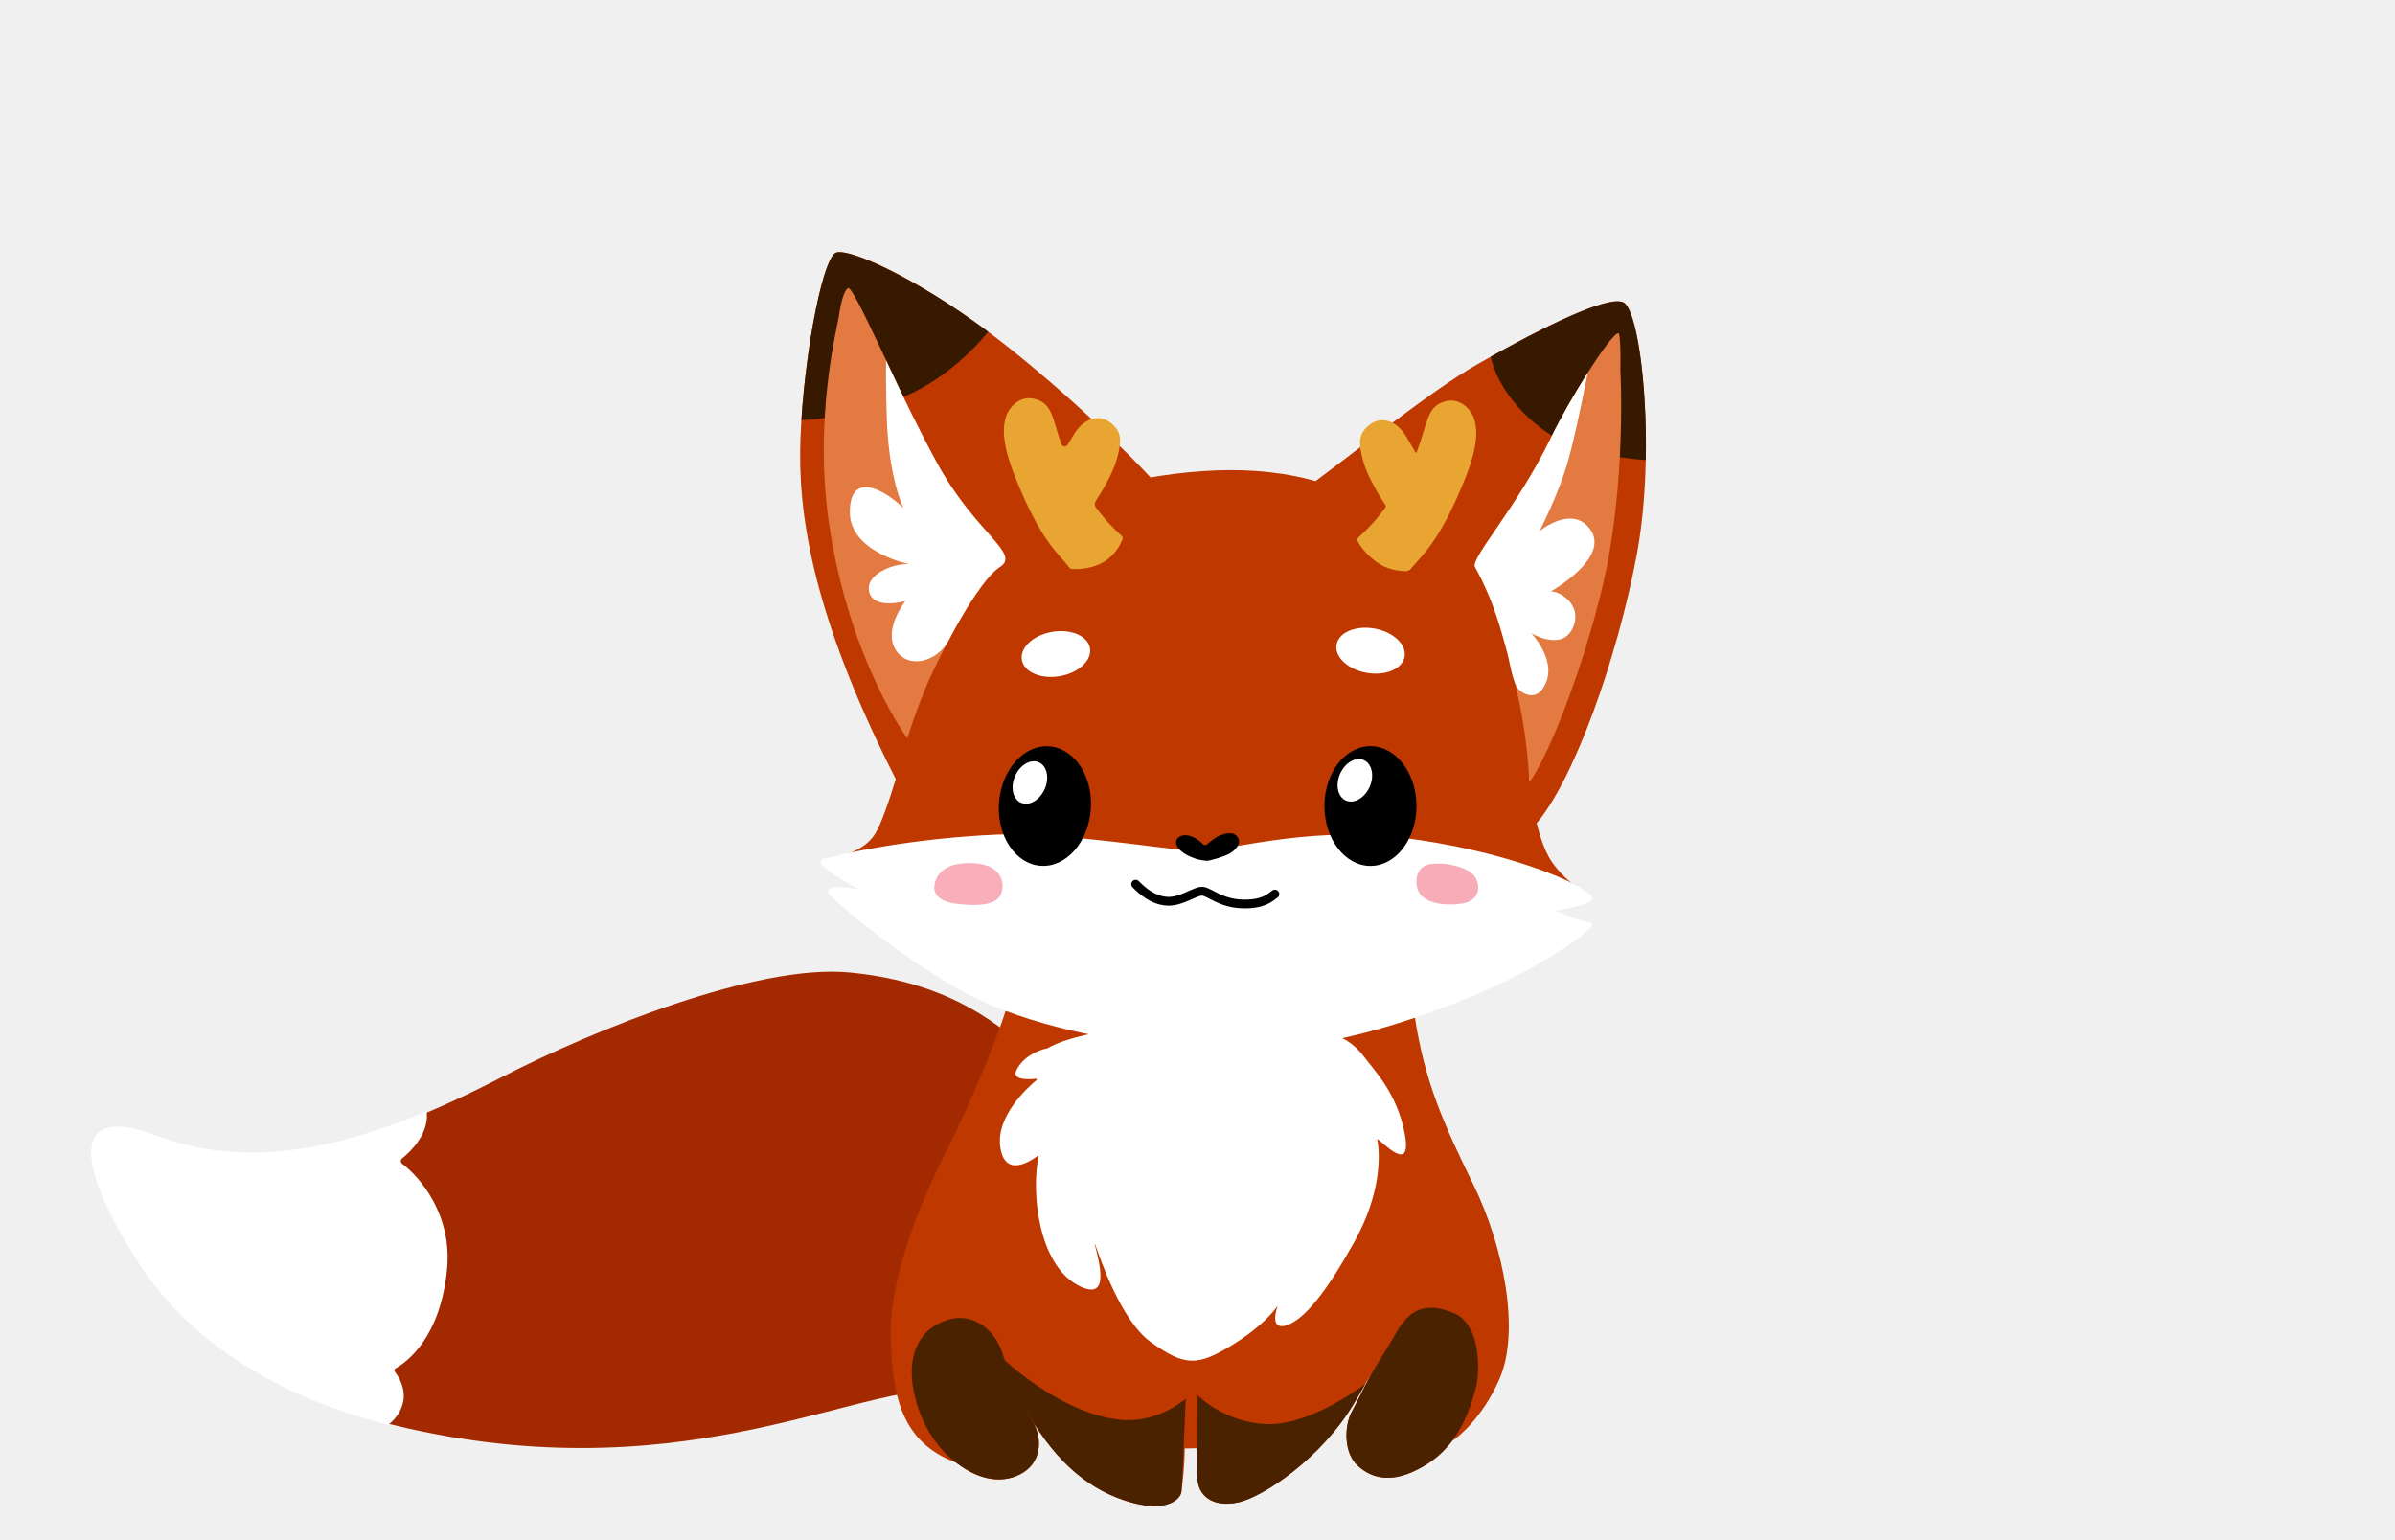
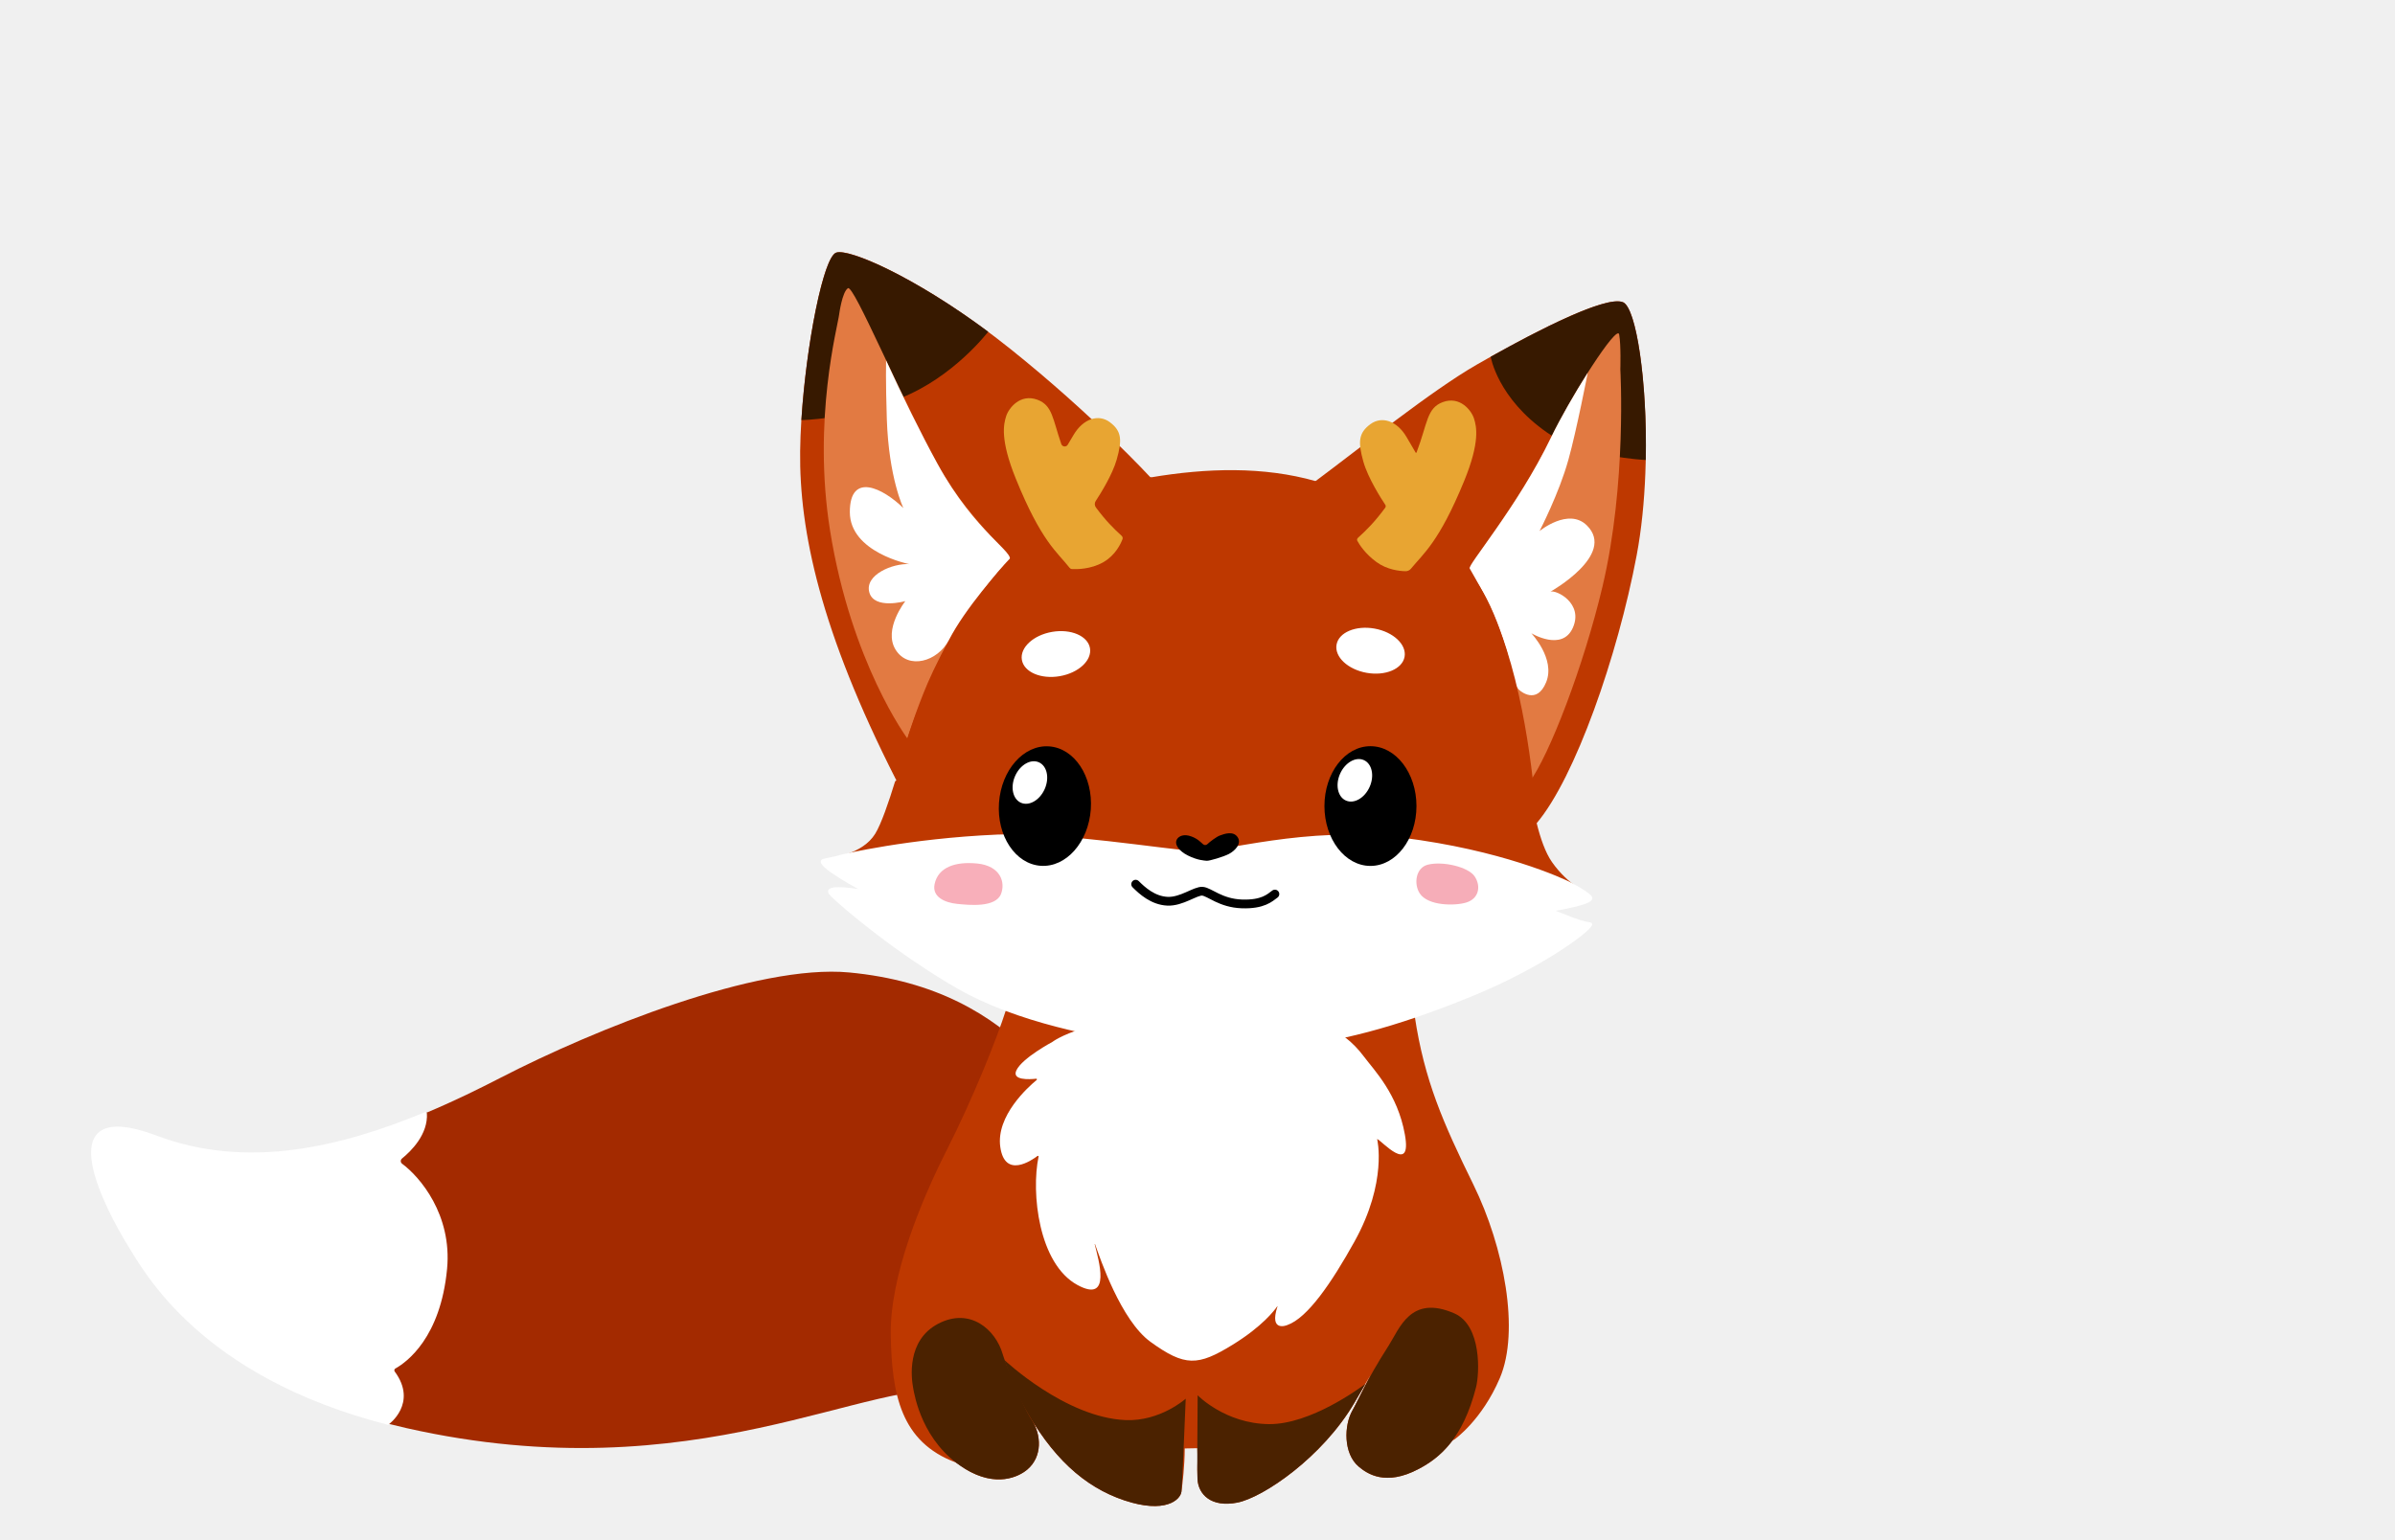
<svg xmlns="http://www.w3.org/2000/svg" id="animated__x28_vector_x29_" version="1.1" viewBox="0 0 1093.09 702.91">
  <defs>
    <style>
      .st0 {
        fill: #e8a532;
      }

      .st1 {
        fill: #f8afba;
      }

      .st2 {
        stroke: #fff;
        stroke-miterlimit: 10;
      }

      .st2, .st3 {
        fill: #fff;
      }

      .st4 {
        fill: #e27a42;
      }

      .st5 {
        fill: none;
        stroke: #000;
        stroke-linecap: round;
        stroke-linejoin: round;
        stroke-width: 4px;
      }

      .st6 {
-         fill: #be3800;
+         fill: #a32a00;
      }

      .st7 {
        fill: #f6adb8;
      }

      .st8 {
        fill: #be3800;
      }

      .st9 {
        fill: #4b2200;
      }

      .st10 {
        fill: #371900;
      }
- 
-       .st11 {
-         fill: #a32a00;
-       }
    </style>
  </defs>
  <g id="separated_artboards">
    <g id="tail_static">
-       <path id="tail_base" class="st11" d="M523.59,668.97c6-31,11-93-11-128s-46.27-89.56-125-97c-42.05-3.97-116.52,26.09-159.05,48.03-39.9,20.59-101.35,47.95-157,27-51.98-19.57-21,36-13,49s34.95,63.24,127,84c133,30,211.66-24.54,254-17,73.83,13.15,72.84,35.58,72.84,35.58l11.21-1.61Z" />
-       <path id="tail_white" class="st2" d="M194.32,508.14c-38.67,16.09-81.67,26.34-122.78,10.86-51.98-19.57-21,36-13,49,7.75,12.59,33.27,60.11,118.49,81.95,0,0,13.13-9.33,2.76-23.44-.55-.74-.35-1.73.45-2.18,5.13-2.88,20.37-13.97,23.31-45.09,2.31-24.45-12.23-41.56-20.31-47.54-1.06-.78-1.11-2.34-.09-3.17,3.98-3.22,11.85-10.84,11.18-20.41Z" />
+       <path id="tail_base" class="st6" d="M523.59,668.97c6-31,11-93-11-128s-46.27-89.56-125-97c-42.05-3.97-116.52,26.09-159.05,48.03-39.9,20.59-101.35,47.95-157,27-51.98-19.57-21,36-13,49s34.95,63.24,127,84c133,30,211.66-24.54,254-17,73.83,13.15,72.84,35.58,72.84,35.58l11.21-1.61h0Z" />
+       <path id="tail_white" class="st2" d="M194.32,508.14c-38.67,16.09-81.67,26.34-122.78,10.86-51.98-19.57-21,36-13,49,7.75,12.59,33.27,60.11,118.49,81.95,0,0,13.13-9.33,2.76-23.44-.55-.74-.35-1.73.45-2.18,5.13-2.88,20.37-13.97,23.31-45.09,2.31-24.45-12.23-41.56-20.31-47.54-1.06-.78-1.11-2.34-.09-3.17,3.98-3.22,11.85-10.84,11.18-20.41v.02h0Z" />
    </g>
    <g id="body">
      <g id="body_base">
-         <path class="st8" d="M586.1,477.56c-34.29,2.27-61.54-1.21-61.54-1.21-17.84-2.36-42.68-6.73-65.42-15.29v-.03c-4.1,12.97-15.1,40.47-26.93,63.8-11.83,23.33-26.17,58-25.67,84.83s4.5,48.67,29.73,58.04l4.76,3.23c13.91,8.2,23.95,3.25,27.8.01,7.05-5.94,6.38-15.94,2.21-22.44l-4.16-7.17c13,23.83,27.83,37.5,46.33,43.67,18.5,6.17,25.5-.17,26-4s1.47-11.63,1.5-19.72l5.73-.11c.42,7.12-.24,6.83.1,14s6.33,13.17,18.17,10.83c11.83-2.33,38.86-20.7,53.5-45.67,2.57-4.39,4.99-8.54,7.26-12.5l-5.45,10.73c-1.08,2.15-1.95,3.92-2.81,5.44-3.81,6.72-4.16,19.61,2.89,25.56,3.93,3.32,12.28,9.04,27.33,1.11,5.02-2.64,10.31-6.28,15.08-12.5.57-.74,1.36-1.05,1.36-1.05,0,0,12.44-8.67,20.67-28,9.14-21.49,2-59.56-12.09-88.3-13.79-28.13-22.35-47.48-26.77-76.89,0,0-30.21,11.68-59.59,13.63Z" />
+         <path class="st8" d="M575.67,408.18c-34.29,2.27-49.33-2.85-49.33-2.85-17.84-2.36-52.18,14.67-67.19,55.73v-.03c-4.1,12.97-15.1,40.47-26.93,63.8s-26.17,58-25.67,84.83,4.5,48.67,29.73,58.04l4.76,3.23c13.91,8.2,23.95,3.25,27.8.01,7.05-5.94,6.38-15.94,2.21-22.44l-4.16-7.17c13,23.83,27.83,37.5,46.33,43.67,18.5,6.17,25.5-.17,26-4s1.47-11.63,1.5-19.72l5.73-.11c.42,7.12-.24,6.83.1,14s6.33,13.17,18.17,10.83c11.83-2.33,38.86-20.7,53.5-45.67,2.57-4.39,4.99-8.54,7.26-12.5l-5.45,10.73c-1.08,2.15-1.95,3.92-2.81,5.44-3.81,6.72-4.16,19.61,2.89,25.56,3.93,3.32,12.28,9.04,27.33,1.11,5.02-2.64,10.31-6.28,15.08-12.5.57-.74,1.36-1.05,1.36-1.05,0,0,12.44-8.67,20.67-28,9.14-21.49,2-59.56-12.09-88.3-13.79-28.13-22.35-47.48-26.77-76.89,0,0-20.01-63.26-70.01-55.75h0Z" />
      </g>
      <g id="feet_front">
-         <path class="st9" d="M546.61,637c-.08,14.5-.28,33.55-.07,38.17.33,7.17,6.33,13.17,18.17,10.83,11.83-2.33,38.86-20.7,53.5-45.67,1.69-2.88,3.31-5.66,4.87-8.35.03-.05-.02-.1-.07-.07-2.32,1.75-24.86,18.41-43.8,18.26-20-.17-32.6-13.17-32.6-13.17Z" />
+         <path class="st9" d="M546.61,637c-.08,14.5-.28,33.55-.07,38.17.33,7.17,6.33,13.17,18.17,10.83,11.83-2.33,38.86-20.7,53.5-45.67,1.69-2.88,3.31-5.66,4.87-8.35.03-.05-.02-.1-.07-.07-2.32,1.75-24.86,18.41-43.8,18.26-20-.17-32.6-13.17-32.6-13.17h0Z" />
        <path class="st9" d="M458.48,620.95c2.37,7.46,5.15,14.42,8.4,20.38,13,23.83,27.83,37.5,46.33,43.67,18.5,6.17,25.5-.17,26-4,.33-2.53,1.24-25.33,1.96-42.44,0,0-11.64,10.44-27.46,9.77-27.5-1.17-55.23-27.38-55.23-27.38Z" />
      </g>
-       <path id="chest" class="st3" d="M478.21,478.56c-5.33,1-11.67,4.44-14.33,10.11-2.17,4.62,5.95,4.14,9.02,3.81.32-.03.49.36.24.57-3.83,3.16-18.64,16.38-16.6,30.62,2.07,14.5,14.25,6.15,16.96,4.09.22-.16.57,0,.51.26-3.47,16.62.02,48.98,17.74,58.63,15.84,8.62,9.53-11.77,7.88-18.61-.02-.09.11-.13.14-.04,2.36,6.56,11.83,34.85,25.35,44.63,15.67,11.33,21.61,11.04,37.34,1.37,13.79-8.47,19.33-15.92,20.49-17.63.04-.06.12,0,.1.06-3.99,12.15,4.48,8.51,4.48,8.51,9.25-3.23,20.2-19.29,30.66-38.11,15.19-27.33,10.34-46.83,10.34-46.83,2,.67,16,16.67,12.67-2-3.33-18.67-14-29.33-18.73-35.67-4.73-6.33-10.2-8.53-10.2-8.53,0,0-31.41-5.59-70.24-5.59-48.57,0-63.83,10.33-63.83,10.33Z" />
+       <path id="chest" class="st3" d="M480.33,475.67s-13.79,7.33-16.45,13c-2.17,4.62,5.95,4.14,9.02,3.81.32-.03.49.36.24.57-3.83,3.16-18.64,16.38-16.6,30.62,2.07,14.5,14.25,6.15,16.96,4.09.22-.16.57,0,.51.26-3.47,16.62.02,48.98,17.74,58.63,15.84,8.62,9.53-11.77,7.88-18.61-.02-.09.11-.13.14-.04,2.36,6.56,11.83,34.85,25.35,44.63,15.67,11.33,21.61,11.04,37.34,1.37,13.79-8.47,19.33-15.92,20.49-17.63.04-.06.12,0,.1.06-3.99,12.15,4.48,8.51,4.48,8.51,9.25-3.23,20.2-19.29,30.66-38.11,15.19-27.33,10.34-46.83,10.34-46.83,2,.67,16,16.67,12.67-2-3.33-18.67-14-29.33-18.73-35.67-4.73-6.33-11.62-12.39-20.43-14.6s-18.54-4.4-57.37-4.4c-48.57,0-64.33,12.33-64.33,12.33h0Z" />
      <g id="feet_back">
-         <path class="st9" d="M457.61,618.13c-3.18-10.95-14.73-21.46-29.4-13.8-14.67,7.67-12.17,25.17-11.5,29s4.17,25,23.33,37c14.42,9.03,24.85,3.92,28.78.61,7.05-5.94,6.38-15.94,2.21-22.44-5.47-8.54-12.5-27.18-13.43-30.37Z" />
-         <path class="st9" d="M633.7,614.47c5.11-7.99,10.1-23.58,30.07-14.85,12.56,5.49,11.5,27.49,9.91,33.71-6.01,23.57-16.63,32.27-26.24,37.33-15.05,7.93-23.4,2.2-27.33-1.11-7.05-5.94-6.7-18.84-2.89-25.56,2.93-5.16,6.05-13.2,16.48-29.53Z" />
+         <path class="st9" d="M457.61,618.13c-3.18-10.95-14.73-21.46-29.4-13.8-14.67,7.67-12.17,25.17-11.5,29s4.17,25,23.33,37c14.42,9.03,24.85,3.92,28.78.61,7.05-5.94,6.38-15.94,2.21-22.44-5.47-8.54-12.5-27.18-13.43-30.37h.01Z" />
+         <path class="st9" d="M633.7,614.47c5.11-7.99,10.1-23.58,30.07-14.85,12.56,5.49,11.5,27.49,9.91,33.71-6.01,23.57-16.63,32.27-26.24,37.33-15.05,7.93-23.4,2.2-27.33-1.11-7.05-5.94-6.7-18.84-2.89-25.56,2.93-5.16,6.05-13.2,16.48-29.53h0Z" />
      </g>
    </g>
    <g id="head">
-       <g id="head_base">
-         <path class="st6" d="M671.16,454.58c34.92-14.28,58.02-32.45,54.72-32.92-6.22-.89-14.17-5.01-17.37-5.75-.15-.04-.15-.25,0-.28,4.39-.94,19.48-3.25,17.59-6.08-1.33-2-10.19-5.15-17.78-16-7.93-11.34-10.67-38.22-11.56-45.78l3.47,29.34c17.78-19.56,37.86-76.46,46.75-123.57s2.22-112-6.22-115.56c-8.44-3.56-45.78,16.44-66.67,28.44s-52.89,37.78-73.66,53.22l14.1,5.01c-29.78-12.89-63.8-11.8-96.89-5.33l7.48-1.36s-26.14-28.42-63.92-58.64c-37.78-30.22-72.89-46.22-79.56-44-6.67,2.22-16,54.22-16.44,90.67s9.38,82.38,43.9,150.24l4.99-19.13s-8.89,34.22-14.67,43.56c-5.78,9.33-19.27,10.88-23.44,11.9-5.08,1.24,12.4,11,17.3,13.66.23.12.1.46-.15.42-4.58-.78-18.58-2.83-13.72,2.03,5.78,5.78,30.67,26.67,57.78,42.22,27.11,15.56,57.7,19.09,83.75,23.4,12.96,2.14,34.59,3.55,63.91,1.95,34.49-1.89,68.29-14.3,86.28-21.65Z" />
-       </g>
-       <g id="face_white">
-         <path class="st2" d="M717.67,403.83c4.61,2.47,7.66,4.57,8.43,5.72,1.89,2.83-13.2,5.14-17.59,6.08-.15.03-.15.25,0,.28,3.2.73,11.15,4.86,17.37,5.75,3.3.47-19.79,18.69-54.72,32.92-35.39,14.42-61.52,20.83-85.05,22.97-34.22,3.11-61.54-1.21-61.54-1.21-23.85-3.16-60.24-9.91-87.35-25.46-27.11-15.56-52-36.44-57.78-42.22-4.86-4.86,9.14-2.8,13.72-2.03.25.04.37-.3.15-.42-4.91-2.66-22.39-12.42-17.3-13.66,1.67-.41,4.82-.9,8.38-1.94,0,0,29.98-7.31,70.86-9.09,28.46-1.23,76.11,6.68,90.3,7.57,12.34.78,49.68-11.71,94.51-6.13s72.75,18.24,77.62,20.85Z" />
-       </g>
      <g id="ears">
-         <g id="ears_tips">
-           <path class="st10" d="M680.37,162.88c21.36-11.98,52.74-28.11,60.4-24.88,6,2.52,11.09,35.96,10.37,72.01,0,0-28.79-1.29-44.92-12.45-22.78-15.78-25.85-34.67-25.85-34.67Z" />
-           <path class="st10" d="M365.77,191.78c2.17-34.41,10.05-74.51,15.89-76.45s35.64,11.02,69.35,36.12c0,0-15.77,20.74-40.02,30.32-25.33,10.01-45.22,10.01-45.22,10.01Z" />
+         <g id="ear-left">
+           <path id="base" class="st8" d="M419.44,368c16.47,1.25,34.85-9.1,46.84-20.46l48.21-57.3c17.34-16.43,31.05-37.79,22.28-60.02l-11.38-12.29c-.09.02-.19.03-.28.05,0,0-26.15-28.43-63.92-58.64-37.78-30.22-72.89-46.22-79.56-44-6.67,2.22-16,54.22-16.44,90.67-.44,36.35,9.33,82.14,43.63,149.7,7.34,11.24,10.62,12.29,10.62,12.29h0Z" />
+           <path id="tip" class="st10" d="M365.77,191.78c2.17-34.41,10.05-74.51,15.89-76.45s35.64,11.02,69.35,36.12c0,0-15.77,20.74-40.02,30.32-25.33,10.01-45.22,10.01-45.22,10.01h0Z" />
+           <path id="inner" class="st4" d="M382.99,143.58s1.33-10.22,4-12,23.56,48.64,40.89,80.19c17.48,31.82,38.22,40.89,28.44,47.11s-27.56,40.44-32.89,52.89c-5.33,12.44-9.33,25.33-9.33,25.33,0,0-25.64-34.58-35.27-94.96-8.08-50.64,3.53-93.21,4.16-98.57h0Z" />
+           <path id="white" class="st3" d="M404.43,164.61c7,15.33,16.05,33.69,23.45,47.16,17.48,31.82,35.7,40.47,32.79,44.23-3.97,3.19-20.38,22.21-27.61,36.21-5.08,9.84-18.52,13.71-24.3,4.41s4.44-22.18,4.44-22.18c0,0-14.22,4-16.44-4s10.67-13.33,18.22-12.89c0,0-27.12-5.33-27.11-23.79s15.11-10.93,24.44-1.79c0,0-6.67-13.77-7.56-40.64-.57-17.33-.34-26.72-.34-26.72h.02Z" />
        </g>
-         <g id="ears_inner">
-           <path class="st4" d="M691.43,311.78c-4.74-19.31-9.39-37.04-18.22-52.89-2.22-3.99,19.11-26.91,34.67-59.11,9.34-19.34,30.22-52,31.11-47.11s.54,16,.54,16c0,0,3.02,52.09-8.16,99.19-8.64,36.41-24.28,77.06-33.44,89.38,0,0-.27-20.13-6.5-45.46Z" />
-           <path class="st4" d="M382.99,143.58s1.33-10.22,4-12c2.67-1.78,23.56,48.64,40.89,80.19,17.48,31.82,38.22,40.89,28.44,47.11-9.78,6.22-27.56,40.44-32.89,52.89-5.33,12.44-9.33,25.33-9.33,25.33,0,0-25.64-34.58-35.27-94.96-8.08-50.64,3.53-93.21,4.16-98.57Z" />
-         </g>
-         <g id="ears_white">
-           <path class="st3" d="M404.43,164.61c7,15.33,16.05,33.69,23.45,47.16,17.48,31.82,38.22,40.89,28.44,47.11-6.26,3.98-16.03,19.33-23.26,33.33-5.08,9.84-18.52,13.71-24.3,4.41s4.44-22.18,4.44-22.18c0,0-14.22,4-16.44-4s10.67-13.33,18.22-12.89c0,0-27.12-5.33-27.11-23.79s15.11-10.93,24.44-1.79c0,0-6.67-13.77-7.56-40.64-.57-17.33-.34-26.72-.34-26.72Z" />
-           <path class="st3" d="M715.79,210.01c-4.27,15.38-13.14,32.44-13.14,32.44,0,0,13.23-10.88,21.62-2.56,13.47,13.37-16.61,30.22-16.61,30.22,2.67-.89,15.11,5.33,10.22,16.44-4.89,11.11-18.99,2.54-18.99,2.54,0,0,11.12,11.68,6.79,22.35-4.33,10.67-12.02,3.78-12.02,3.78-3.31-2.57-4.45-12.77-5.84-17.68-2.63-9.27-5.77-22.8-14.6-38.65-2.22-3.99,19.11-26.91,34.67-59.11,4.21-8.71,10.75-20.11,16.76-29.58,0,0-5.03,26.05-8.85,39.81Z" />
+         <g id="ear-right">
+           <path id="base1" class="st8" d="M600.43,219.64l-15.66,14.67c-4.51,22.13,10.82,51.89,22.59,71.16l22.71,37.2c11.44,18.73,32,41.15,53.83,43.84,1.23.15,2.48,0,3.61-.51,2.46-1.1,7.3-3.83,13.84-10.19,17.5-20.66,36.93-76.15,45.63-122.27,8.89-47.11,2.22-112-6.22-115.56-8.44-3.56-45.78,16.44-66.67,28.44s-52.89,37.78-73.66,53.22l.06.02s-.04,0-.06-.02h0Z" />
+           <path id="tip1" class="st10" d="M680.37,162.88c21.36-11.98,52.74-28.11,60.4-24.88,6,2.52,11.09,35.96,10.37,72.01,0,0-28.79-1.29-44.92-12.45-22.78-15.78-25.85-34.67-25.85-34.67h0Z" />
+           <path id="inner1" class="st4" d="M691.43,311.78c-4.74-19.31-9.39-37.04-18.22-52.89-2.22-3.99,19.11-26.91,34.67-59.11,9.34-19.34,30.22-52,31.11-47.11s.54,16,.54,16c0,0,3.02,52.09-8.16,99.19-8.64,36.41-24.28,77.06-33.44,89.38,0,0-.27-20.13-6.5-45.46h0Z" />
+           <path id="white1" class="st3" d="M715.79,210.01c-4.27,15.38-13.14,32.44-13.14,32.44,0,0,13.23-10.88,21.62-2.56,13.47,13.37-16.61,30.22-16.61,30.22,2.67-.89,15.11,5.33,10.22,16.44-4.89,11.11-18.99,2.54-18.99,2.54,0,0,11.12,11.68,6.79,22.35s-12.02,3.78-12.02,3.78c-3.31-2.57-4.45-12.77-5.84-17.68-5.26-17.35-10.43-26.44-17.03-37.98-1.32-1.37,21.54-27.58,37.1-59.78,4.21-8.71,10.75-20.11,16.76-29.58,0,0-5.03,26.05-8.85,39.81h0Z" />
        </g>
      </g>
+       <path id="face_main" class="st8" d="M708.51,415.63c4.39-.94,19.48-3.25,17.59-6.08-1.33-2-10.19-5.15-17.78-16-3.01-4.31-5.27-10.86-6.97-17.74h0s-2.18-43.43-13.83-79.63c-7.85-24.41-14.47-35.4-32.11-50.87-19.05-16.71-54.97-25.67-54.97-25.67l.06.02c-23.87-6.77-49.78-6.03-75.36-1.7h0s-40.42,5.85-72.77,46.91c-34.94,44.33-43.25,91.36-43.25,91.36l-.6.53c-2.87,9.36-6.33,19.45-9.08,23.9-5.78,9.33-19.27,10.88-23.44,11.9-5.08,1.24,12.4,11,17.3,13.66.23.12.1.46-.15.42-4.58-.78-18.58-2.83-13.72,2.03,5.78,5.78,30.67,26.67,57.78,42.22,27.11,15.56,57.7,19.09,83.75,23.4,12.96,2.14,34.59,3.55,63.91,1.95,34.49-1.89,68.29-14.3,86.28-21.65h.03c34.92-14.29,58.02-32.46,54.72-32.93-6.22-.89-14.17-5.01-17.37-5.75-.15-.04-.15-.25,0-.28h-.02ZM697.45,353.63c-.31-2.45-.53-4.48-.69-5.86l.69,5.86Z" />
+       <g id="face_white">
+         <path class="st2" d="M717.67,403.83c4.61,2.47,7.66,4.57,8.43,5.72,1.89,2.83-13.2,5.14-17.59,6.08-.15.03-.15.25,0,.28,3.2.73,11.15,4.86,17.37,5.75,3.3.47-19.79,18.69-54.72,32.92-35.39,14.42-61.52,20.83-85.05,22.97-34.22,3.11-61.54-1.21-61.54-1.21-23.85-3.16-60.24-9.91-87.35-25.46-27.11-15.56-52-36.44-57.78-42.22-4.86-4.86,9.14-2.8,13.72-2.03.25.04.37-.3.15-.42-4.91-2.66-22.39-12.42-17.3-13.66,1.67-.41,4.82-.9,8.38-1.94,0,0,29.98-7.31,70.86-9.09,28.46-1.23,76.11,6.68,90.3,7.57,12.34.78,49.68-11.71,94.51-6.13s72.75,18.24,77.62,20.85v.02h0Z" />
+       </g>
      <g id="cheeks">
-         <path class="st1" d="M445.88,394.22c-9.74-.96-17.71,1.63-19.33,9.44-1.22,5.89,4.78,8.44,10.3,9s17.48,1.78,20-4.49c2.07-5.16,0-12.87-10.96-13.96Z" />
-         <path class="st7" d="M651.64,394.77c6.67-1.71,18.48.92,21.43,5.38s1.91,10.11-3.83,11.88c-5.1,1.58-17.48,1.64-21.27-4.17-2.77-4.25-1.88-11.67,3.67-13.09Z" />
+         <path class="st1" d="M445.88,394.22c-9.74-.96-17.71,1.63-19.33,9.44-1.22,5.89,4.78,8.44,10.3,9s17.48,1.78,20-4.49c2.07-5.16,0-12.87-10.96-13.96h-.01Z" />
+         <path class="st7" d="M651.64,394.77c6.67-1.71,18.48.92,21.43,5.38s1.91,10.11-3.83,11.88c-5.1,1.58-17.48,1.64-21.27-4.17-2.77-4.25-1.88-11.67,3.67-13.09h0Z" />
      </g>
      <g id="eyebrows">
-         <ellipse class="st3" cx="625.48" cy="297.03" rx="10.26" ry="15.77" transform="translate(223.22 860.62) rotate(-79.88)" />
-         <ellipse class="st3" cx="481.93" cy="298.57" rx="15.77" ry="10.26" transform="translate(-43.68 86.13) rotate(-9.77)" />
+         <ellipse class="st3" cx="625.53" cy="297.07" rx="10.26" ry="15.77" transform="translate(223.17 860.67) rotate(-79.88)" />
+         <ellipse class="st3" cx="481.93" cy="298.59" rx="15.77" ry="10.26" transform="translate(-43.68 86.11) rotate(-9.77)" />
      </g>
      <g id="antlers">
        <g>
-           <path class="st0" d="M489.19,259.79c-.4-.02-.76-.23-1.01-.54-5.65-7.25-12.84-11.79-24.56-40.71-7.27-17.94-5.57-24.94-4.38-28.61s6.43-10.35,14.26-7.43c6.88,2.57,6.91,8.72,10.87,20.21.45,1.32,2.25,1.52,2.96.31.63-1.07,1.5-2.53,2.67-4.5,4.44-7.46,11.38-9.57,16.46-5.83,5.58,4.11,5.7,8.32,3.21,17.13-1.96,6.9-7.35,15.51-9.58,18.91-.6.9-.56,2.08.09,2.95,4.42,5.95,8.01,9.55,11.75,12.95.42.39.58.99.38,1.53-.79,2.1-3.24,7.36-8.75,10.51-5.82,3.33-12.33,3.24-14.35,3.12Z" />
-           <path class="st0" d="M619.74,245.57c3.95-3.56,7.72-7.31,12.48-13.77.29-.39.31-.93.04-1.33-1.73-2.59-7.92-12.2-10.03-19.76-2.45-8.82-2.31-13.03,3.29-17.11,5.11-3.72,12.03-1.58,16.43,5.91,2.73,4.64,3.76,6.42,4.15,7.1.1.17.35.14.42-.04,5.08-13.31,4.57-20.27,12-23,7.84-2.88,13.05,3.82,14.22,7.5s2.83,10.68-4.52,28.59c-11.51,28.04-18.65,33.09-24.26,39.98-.61.75-1.53,1.16-2.49,1.14-2.72-.06-8.4-.64-13.26-4.2-5.17-3.79-7.79-7.97-8.71-9.66-.24-.44-.14-.99.23-1.32Z" />
+           <path class="st0" d="M489.19,259.79c-.4-.02-.76-.23-1.01-.54-5.65-7.25-12.84-11.79-24.56-40.71-7.27-17.94-5.57-24.94-4.38-28.61s6.43-10.35,14.26-7.43c6.88,2.57,6.91,8.72,10.87,20.21.45,1.32,2.25,1.52,2.96.31.63-1.07,1.5-2.53,2.67-4.5,4.44-7.46,11.38-9.57,16.46-5.83,5.58,4.11,5.7,8.32,3.21,17.13-1.96,6.9-7.35,15.51-9.58,18.91-.6.9-.56,2.08.09,2.95,4.42,5.95,8.01,9.55,11.75,12.95.42.39.58.99.38,1.53-.79,2.1-3.24,7.36-8.75,10.51-5.82,3.33-12.33,3.24-14.35,3.12h-.02Z" />
+           <path class="st0" d="M619.74,245.57c3.95-3.56,7.72-7.31,12.48-13.77.29-.39.31-.93.04-1.33-1.73-2.59-7.92-12.2-10.03-19.76-2.45-8.82-2.31-13.03,3.29-17.11,5.11-3.72,12.03-1.58,16.43,5.91,2.73,4.64,3.76,6.42,4.15,7.1.1.17.35.14.42-.04,5.08-13.31,4.57-20.27,12-23,7.84-2.88,13.05,3.82,14.22,7.5s2.83,10.68-4.52,28.59c-11.51,28.04-18.65,33.09-24.26,39.98-.61.75-1.53,1.16-2.49,1.14-2.72-.06-8.4-.64-13.26-4.2-5.17-3.79-7.79-7.97-8.71-9.66-.24-.44-.14-.99.23-1.32v-.03h.01Z" />
        </g>
      </g>
    </g>
    <g id="face">
      <g id="face_normal">
        <g id="eyes">
          <g id="eye_left">
-             <ellipse id="eye_left_black" cx="476.88" cy="368" rx="27.33" ry="21" transform="translate(76.37 817.92) rotate(-85.98)" />
-             <ellipse id="eye_left_white" class="st3" cx="470.04" cy="357.24" rx="10.1" ry="7.38" transform="translate(-47.24 641.8) rotate(-66.05)" />
+             <ellipse id="eye_left_black" cx="476.9" cy="368.01" rx="27.33" ry="21" transform="translate(76.36 817.94) rotate(-85.98)" />
+             <ellipse id="eye_left_white" class="st3" cx="470.05" cy="357.25" rx="10.1" ry="7.38" transform="translate(-47.25 641.81) rotate(-66.05)" />
          </g>
          <g id="eye_right">
            <ellipse id="eye_right_black" cx="625.48" cy="368" rx="21" ry="27.33" />
-             <ellipse id="eye_right_white" class="st3" cx="618.35" cy="356.24" rx="10.1" ry="7.38" transform="translate(41.79 776.75) rotate(-66.05)" />
+             <ellipse id="eye_right_white" class="st3" cx="618.37" cy="356.25" rx="10.1" ry="7.38" transform="translate(41.77 776.76) rotate(-66.05)" />
          </g>
        </g>
-         <path id="nose" d="M551.04,385.41c-.53.51-1.35.52-1.92.05-.94-.78-2.35-2.47-5.35-3.58-3.46-1.28-5.69-.17-6.56,1.22-1.44,2.33.87,5.42,4.89,7.44,4.46,2.25,7.56,2.33,8.67,2.44,1.11.11,7.56-1.78,10.11-3.11,2.56-1.33,6-4.59,4-7.63-2-3.04-6.06-1.56-8.17-.78-1.44.53-4.44,2.76-5.67,3.93Z" />
+         <path id="nose" d="M551.04,385.41c-.53.51-1.35.52-1.92.05-.94-.78-2.35-2.47-5.35-3.58-3.46-1.28-5.69-.17-6.56,1.22-1.44,2.33.87,5.42,4.89,7.44,4.46,2.25,7.56,2.33,8.67,2.44,1.11.11,7.56-1.78,10.11-3.11,2.56-1.33,6-4.59,4-7.63s-6.06-1.56-8.17-.78c-1.44.53-4.44,2.76-5.67,3.93v.02h0Z" />
        <path id="mouth" class="st5" d="M518.32,403.67c3,3,7.89,7.44,14.44,7.78,6.56.33,12.89-4.89,16.11-4.56,3.22.33,8.22,5.44,17.89,5.78s12.78-2.78,15.11-4.5" />
      </g>
    </g>
  </g>
</svg>
